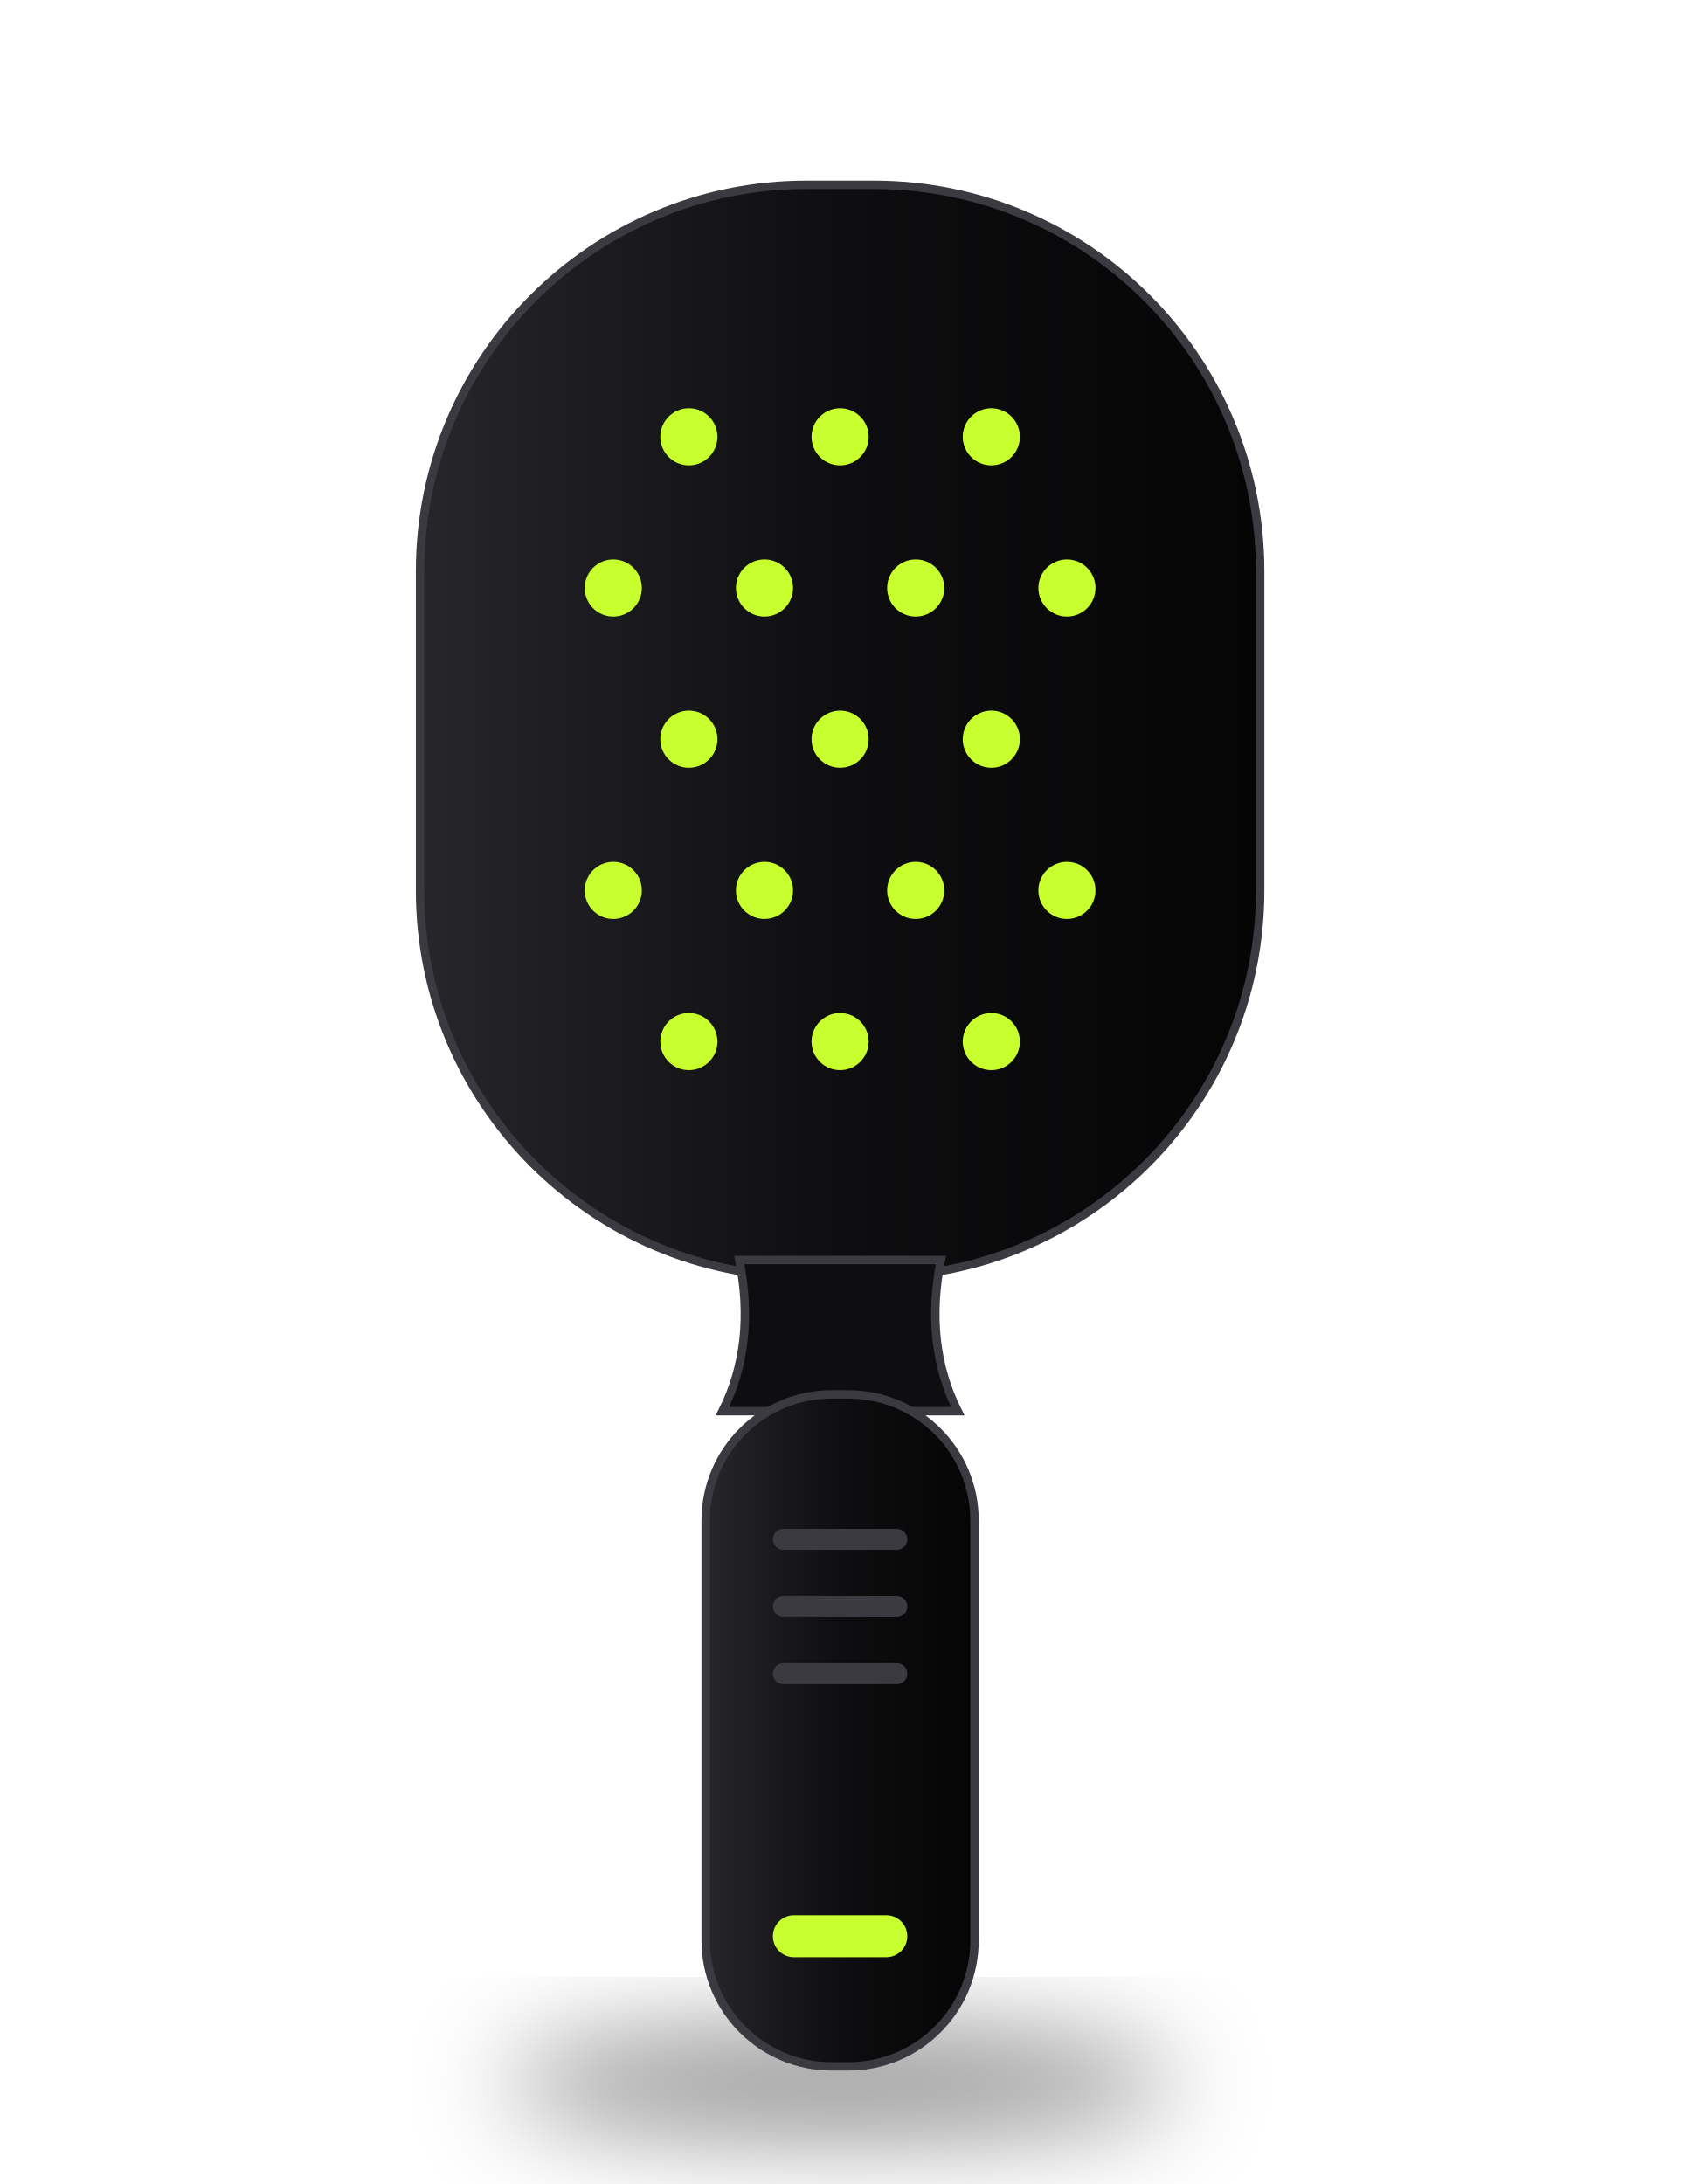
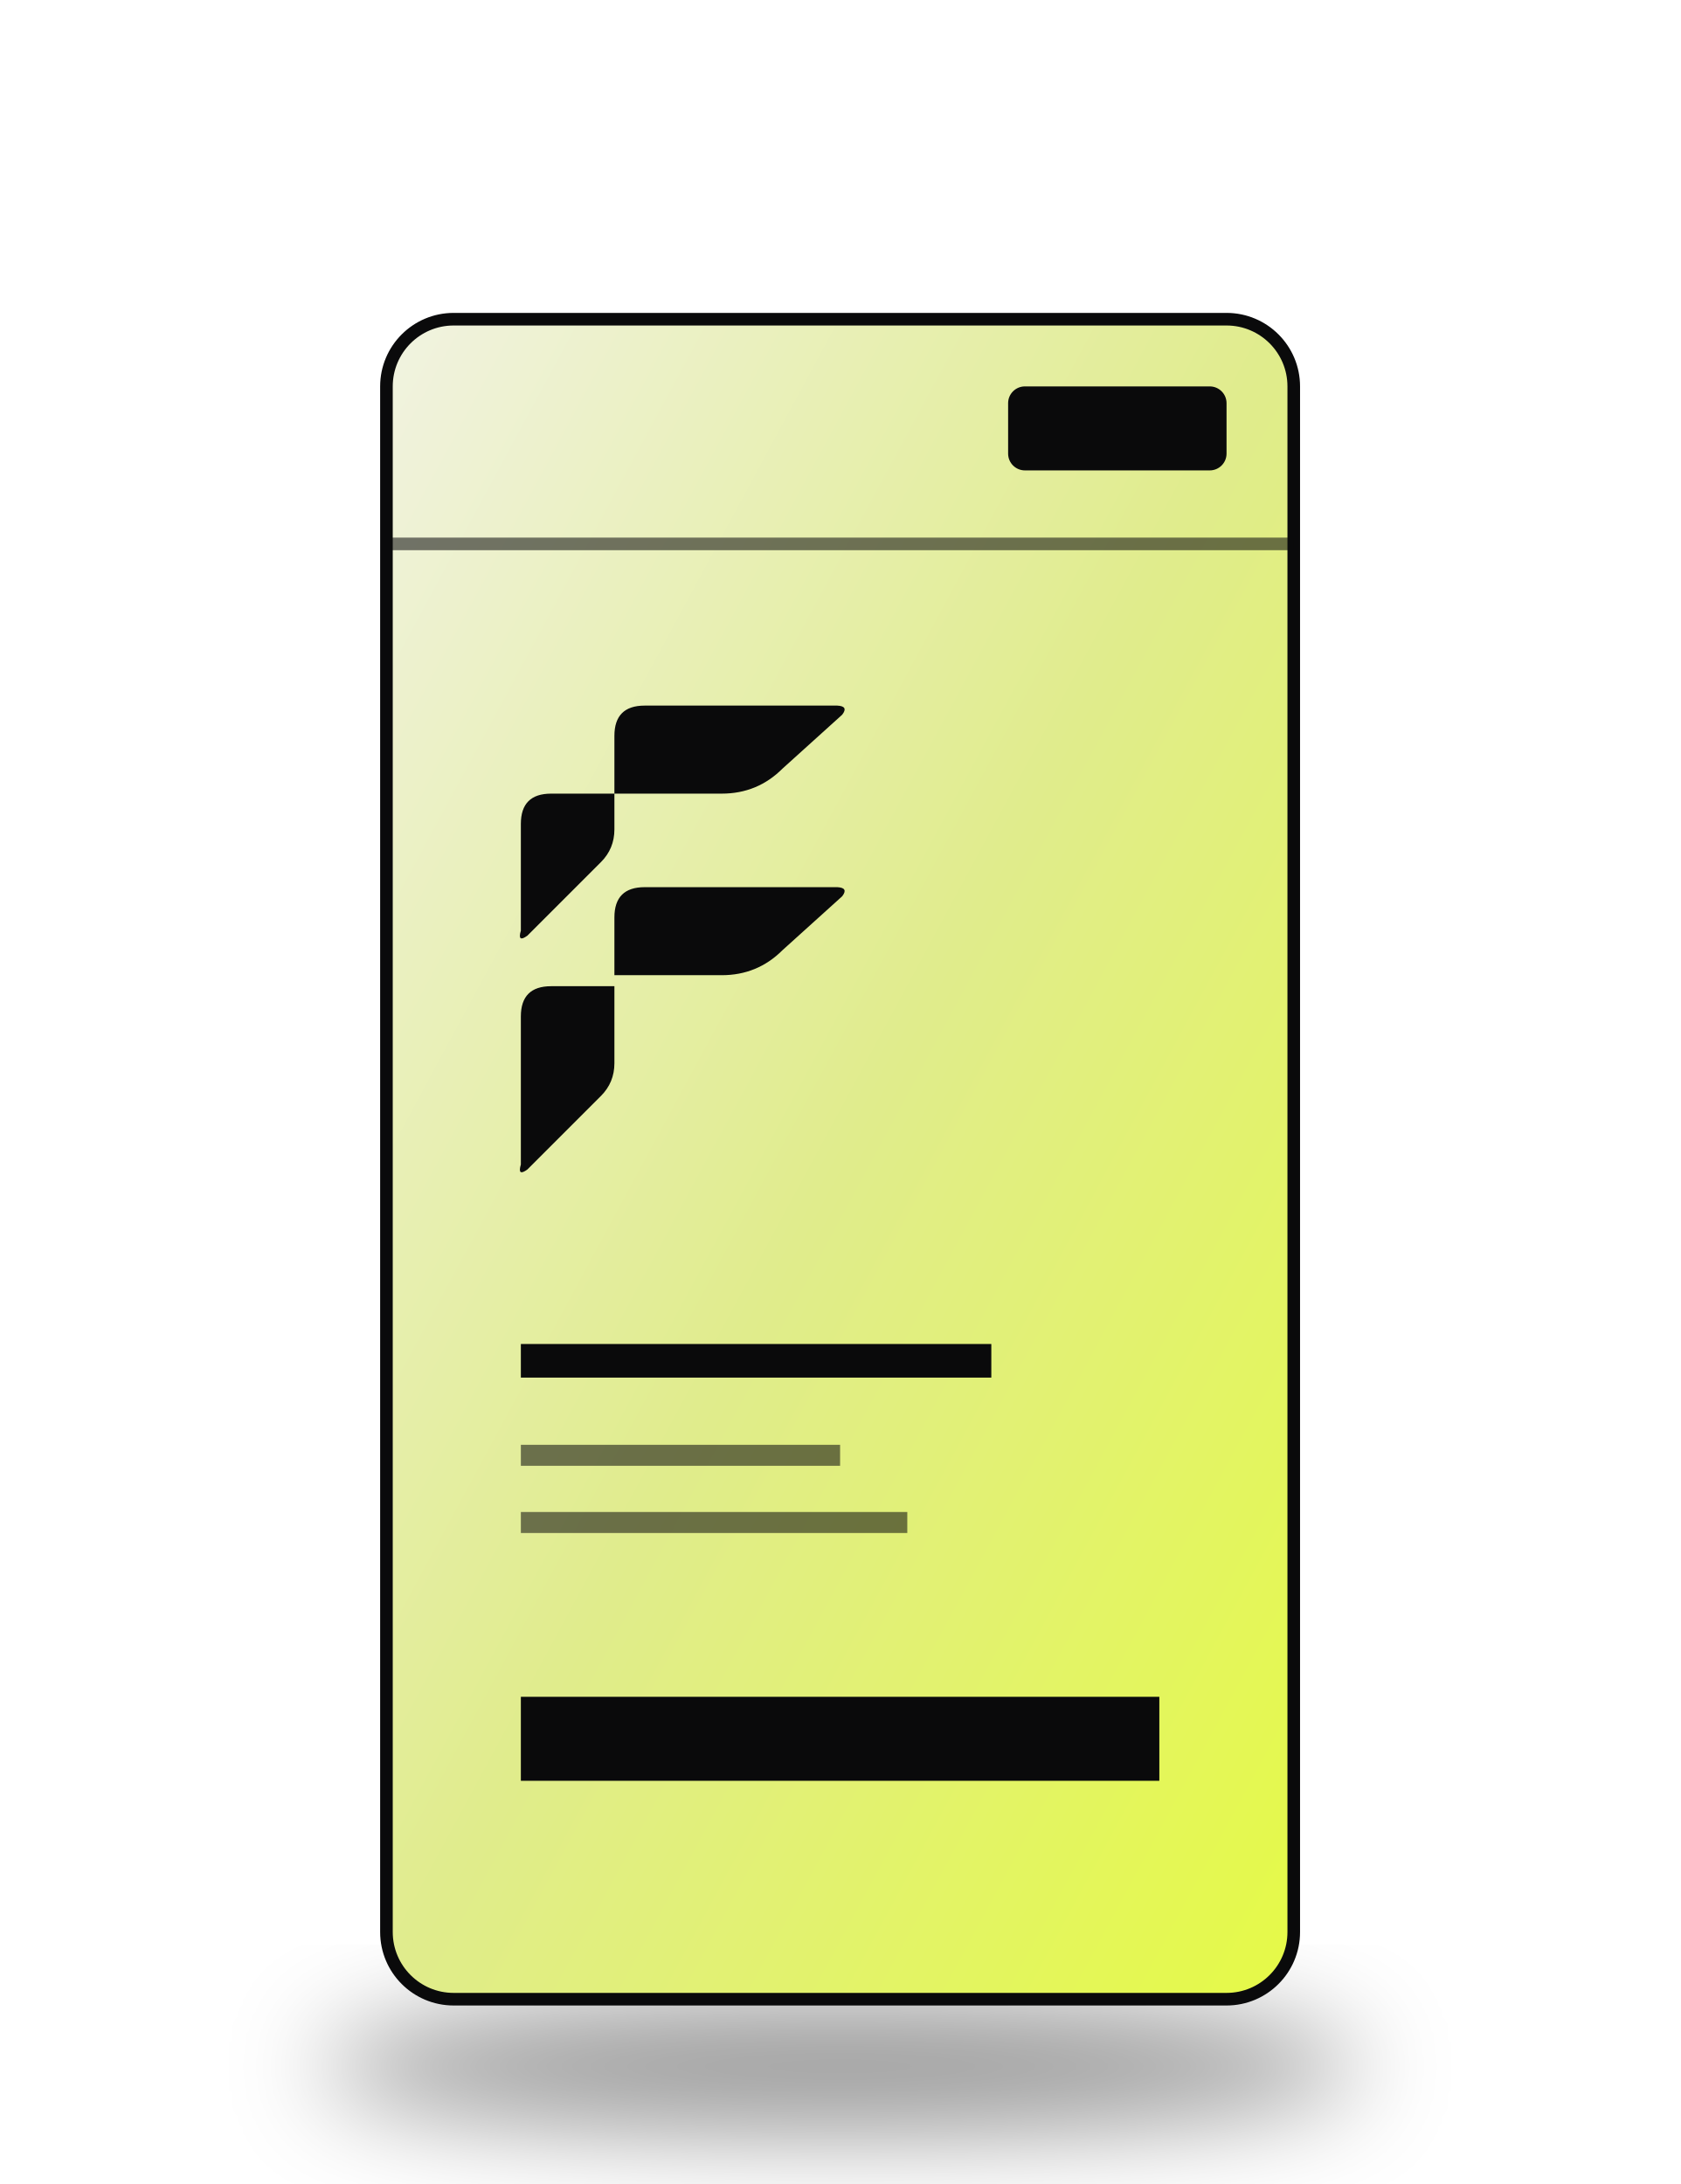
- <svg xmlns="http://www.w3.org/2000/svg" viewBox="0 0 200 260" width="200" height="260" role="img" aria-label="FYBRE Flux — scalp stimulation paddle brush">
+ <svg xmlns="http://www.w3.org/2000/svg" viewBox="0 0 200 260" width="200" height="260" role="img" aria-label="FYBRE Flux — stimulation brush box">
  <defs>
-     <linearGradient id="paddle" x1="0" y1="0" x2="1" y2="0">
-       <stop offset="0" stop-color="#26262B" />
+     <linearGradient id="wbody" x1="0" y1="0" x2="1" y2="0">
+       <stop offset="0" stop-color="#FFFFFF" />
+       <stop offset="0.55" stop-color="#F2F2EE" />
+       <stop offset="1" stop-color="#D9D9D2" />
+     </linearGradient>
+     <linearGradient id="kbody" x1="0" y1="0" x2="1" y2="0">
+       <stop offset="0" stop-color="#28282D" />
      <stop offset="0.5" stop-color="#0E0E10" />
      <stop offset="1" stop-color="#050506" />
+     </linearGradient>
+     <linearGradient id="voltg" x1="0" y1="0" x2="1" y2="1">
+       <stop offset="0" stop-color="#F1F3E2" />
+       <stop offset="0.5" stop-color="#E0EC8C" />
+       <stop offset="1" stop-color="#E5FA46" />
    </linearGradient>
    <filter id="soft" x="-40%" y="-40%" width="180%" height="180%">
      <feGaussianBlur stdDeviation="6" />
    </filter>
  </defs>
-   <ellipse cx="100" cy="248" rx="40" ry="7" fill="#000000" opacity="0.4" filter="url(#soft)" />
-   <rect x="50" y="22" width="100" height="130" rx="46" fill="url(#paddle)" stroke="#3A3A40" stroke-width="1" />
-   <g fill="#C8FF2E">
-     <circle cx="82" cy="52" r="3.4" />
-     <circle cx="100" cy="52" r="3.4" />
-     <circle cx="118" cy="52" r="3.4" />
-     <circle cx="73" cy="70" r="3.4" />
-     <circle cx="91" cy="70" r="3.4" />
-     <circle cx="109" cy="70" r="3.4" />
-     <circle cx="127" cy="70" r="3.4" />
-     <circle cx="82" cy="88" r="3.4" />
-     <circle cx="100" cy="88" r="3.4" />
-     <circle cx="118" cy="88" r="3.4" />
-     <circle cx="73" cy="106" r="3.4" />
-     <circle cx="91" cy="106" r="3.4" />
-     <circle cx="109" cy="106" r="3.4" />
-     <circle cx="127" cy="106" r="3.4" />
-     <circle cx="82" cy="124" r="3.4" />
-     <circle cx="100" cy="124" r="3.4" />
-     <circle cx="118" cy="124" r="3.4" />
+   <ellipse cx="100" cy="246" rx="62" ry="8" fill="#000" opacity="0.4" filter="url(#soft)" />
+   <rect x="46" y="38" width="108" height="200" rx="8" fill="url(#voltg)" stroke="#0A0A0B" stroke-width="1.5" />
+   <rect x="46" y="64" width="108" height="1.5" fill="#0A0A0B" opacity="0.55" />
+   <g transform="translate(62 84) scale(0.3275)">
+     <path d="M34 11 Q34 0 45 0 H115 Q119.2 0.2 116.8 3.3 L95.1 22.9 Q86 32 73 32 H34 Z M11 32 H34 V45 Q34 52 29.1 56.9 L2.4 83.6 Q-1.35 86.35 0 81.8 V43 Q0 32 11 32 Z M34 77 Q34 66 45 66 H115 Q119.2 66.2 116.8 69.3 L95.1 88.9 Q86 98 73 98 H34 Z M11 102 H34 V130 Q34 137 29.1 141.9 L2.4 168.6 Q-1.35 171.35 0 166.8 V113 Q0 102 11 102 Z" fill="#0A0A0B" />
  </g>
-   <path d="M88 150 q2 10 -2 18 h28 q-4 -8 -2 -18 Z" fill="#0E0E10" stroke="#3A3A40" stroke-width="1" />
-   <rect x="84" y="166" width="32" height="80" rx="15" fill="url(#paddle)" stroke="#3A3A40" stroke-width="1" />
-   <rect x="92" y="182" width="16" height="2.5" rx="1.25" fill="#3A3A40" />
-   <rect x="92" y="190" width="16" height="2.5" rx="1.25" fill="#3A3A40" />
-   <rect x="92" y="198" width="16" height="2.5" rx="1.25" fill="#3A3A40" />
-   <rect x="92" y="228" width="16" height="5" rx="2.5" fill="#C8FF2E" />
+   <rect x="62" y="160" width="56" height="4" fill="#0A0A0B" />
+   <rect x="62" y="172" width="38" height="2.5" fill="#0A0A0B" opacity="0.55" />
+   <rect x="62" y="180" width="46" height="2.5" fill="#0A0A0B" opacity="0.55" />
+   <rect x="62" y="202" width="76" height="10" fill="#0A0A0B" />
+   <rect x="120" y="46" width="26" height="10" rx="2" fill="#0A0A0B" />
</svg>
